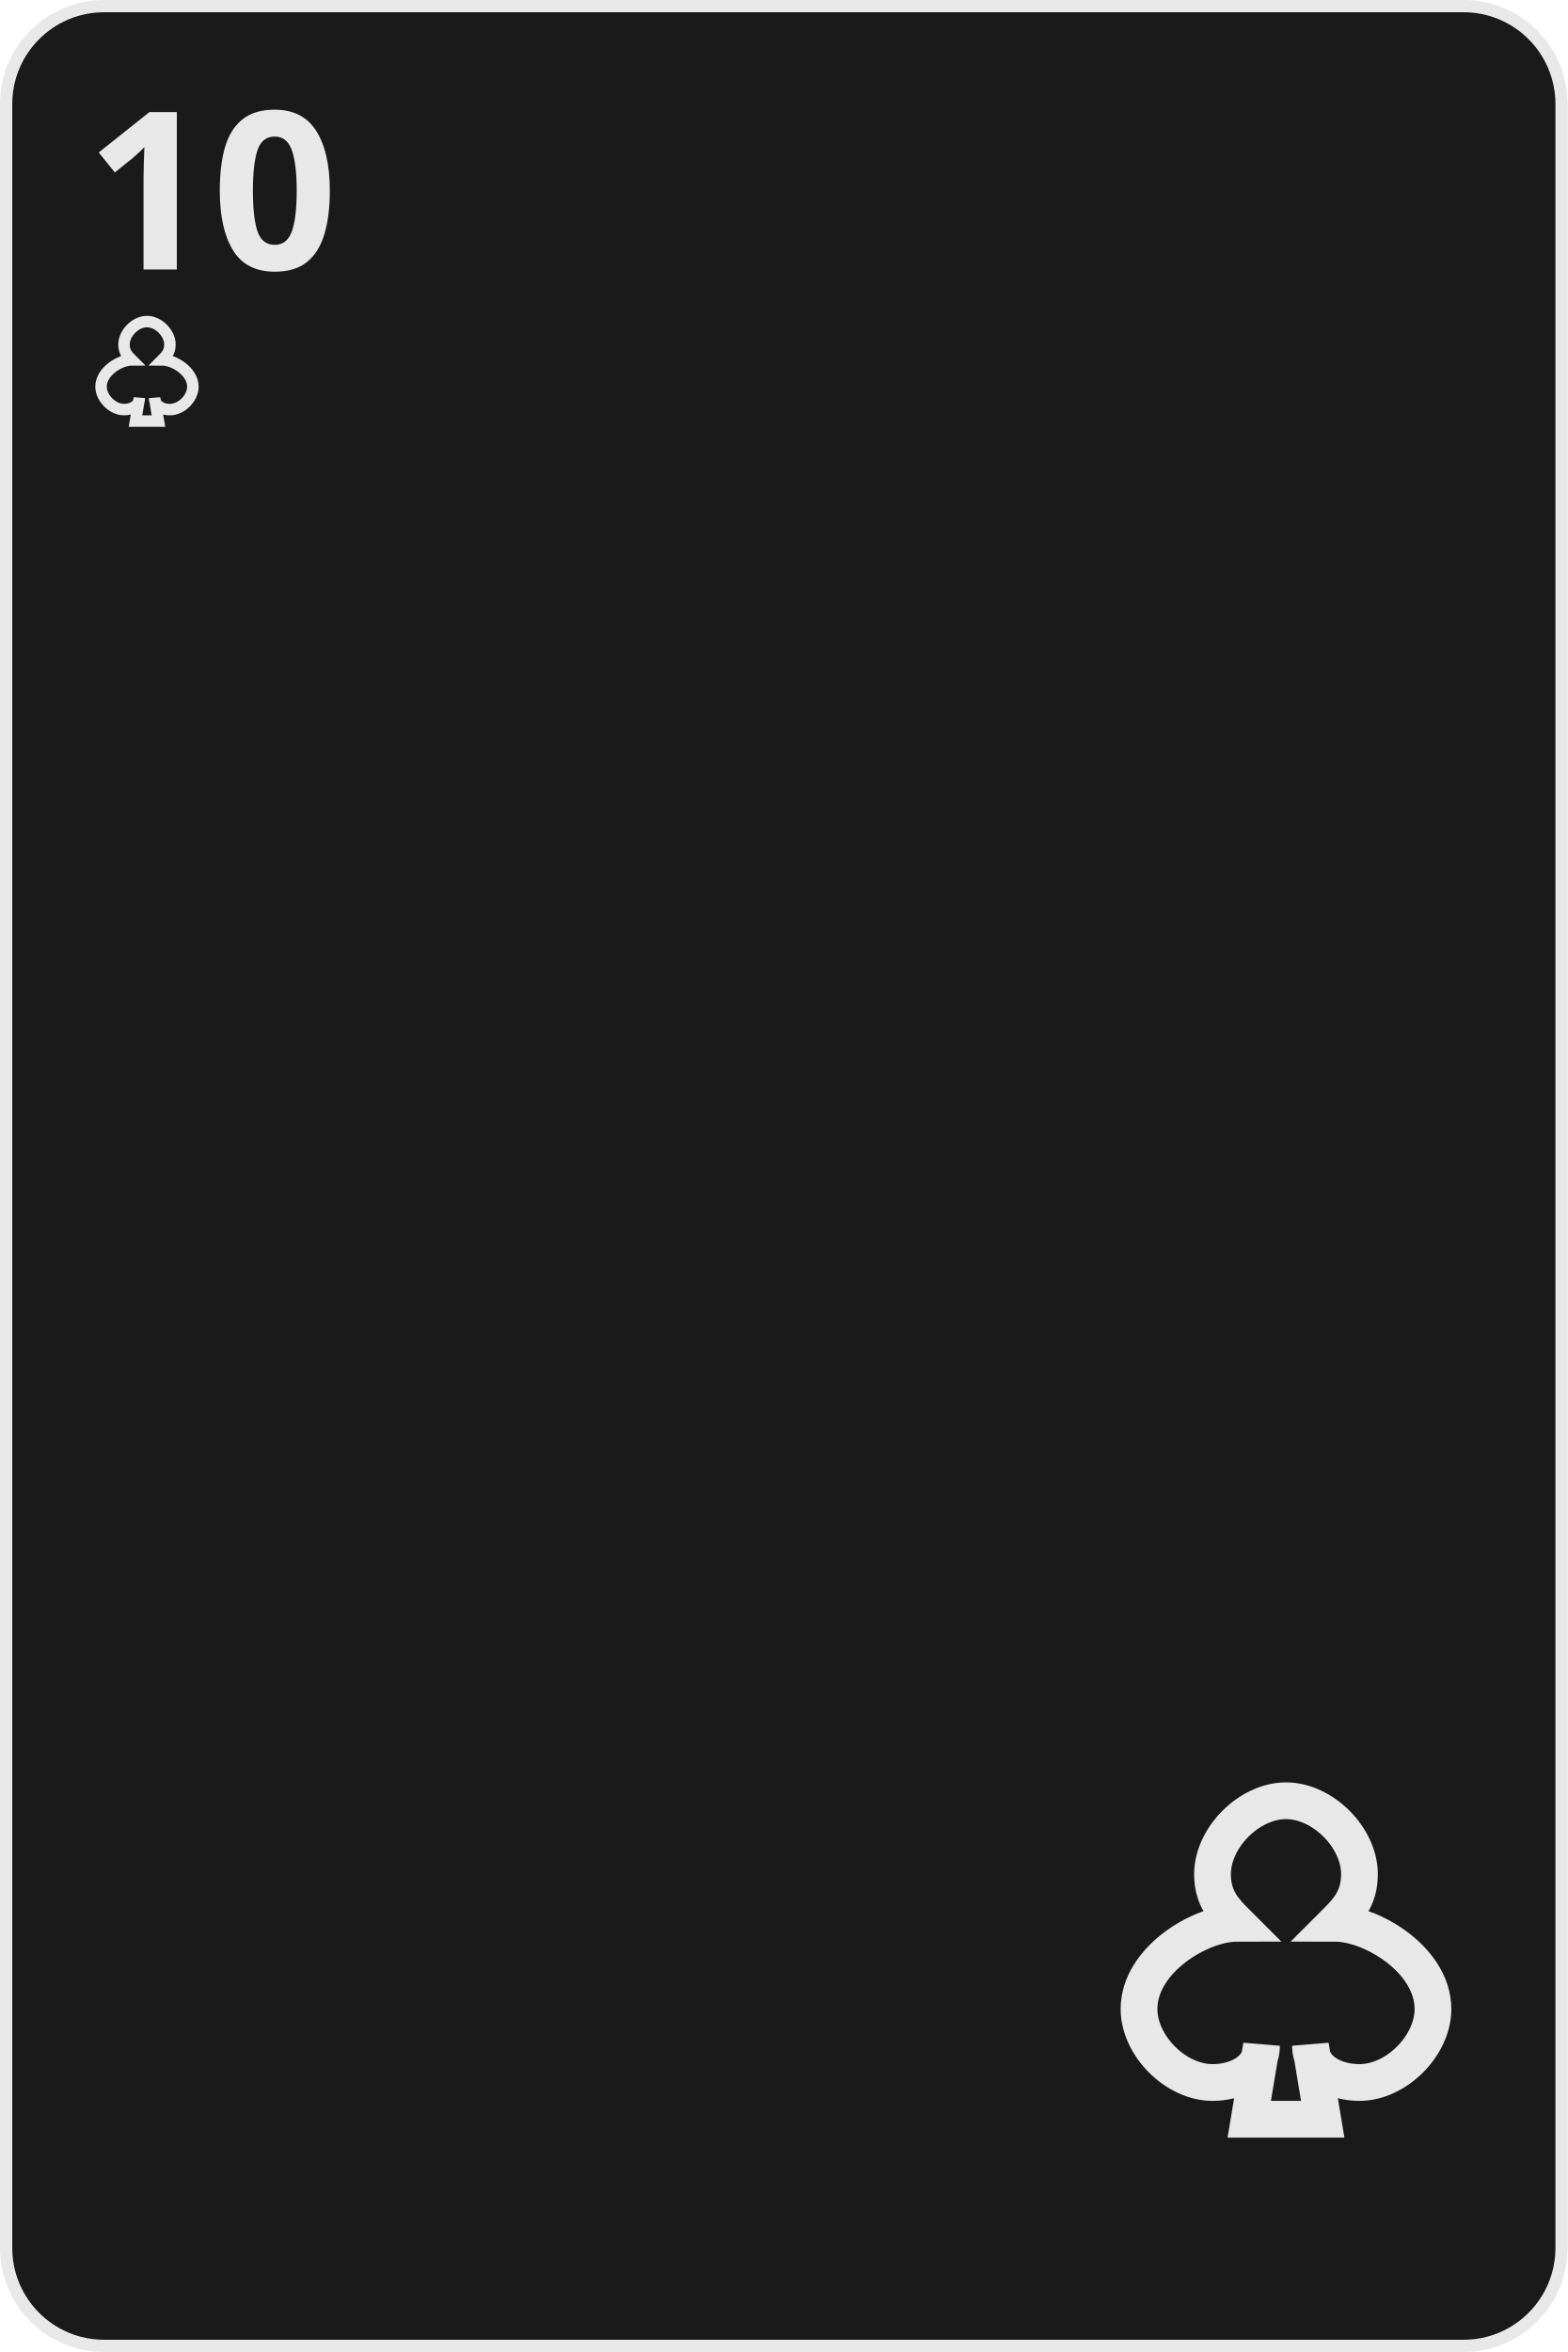
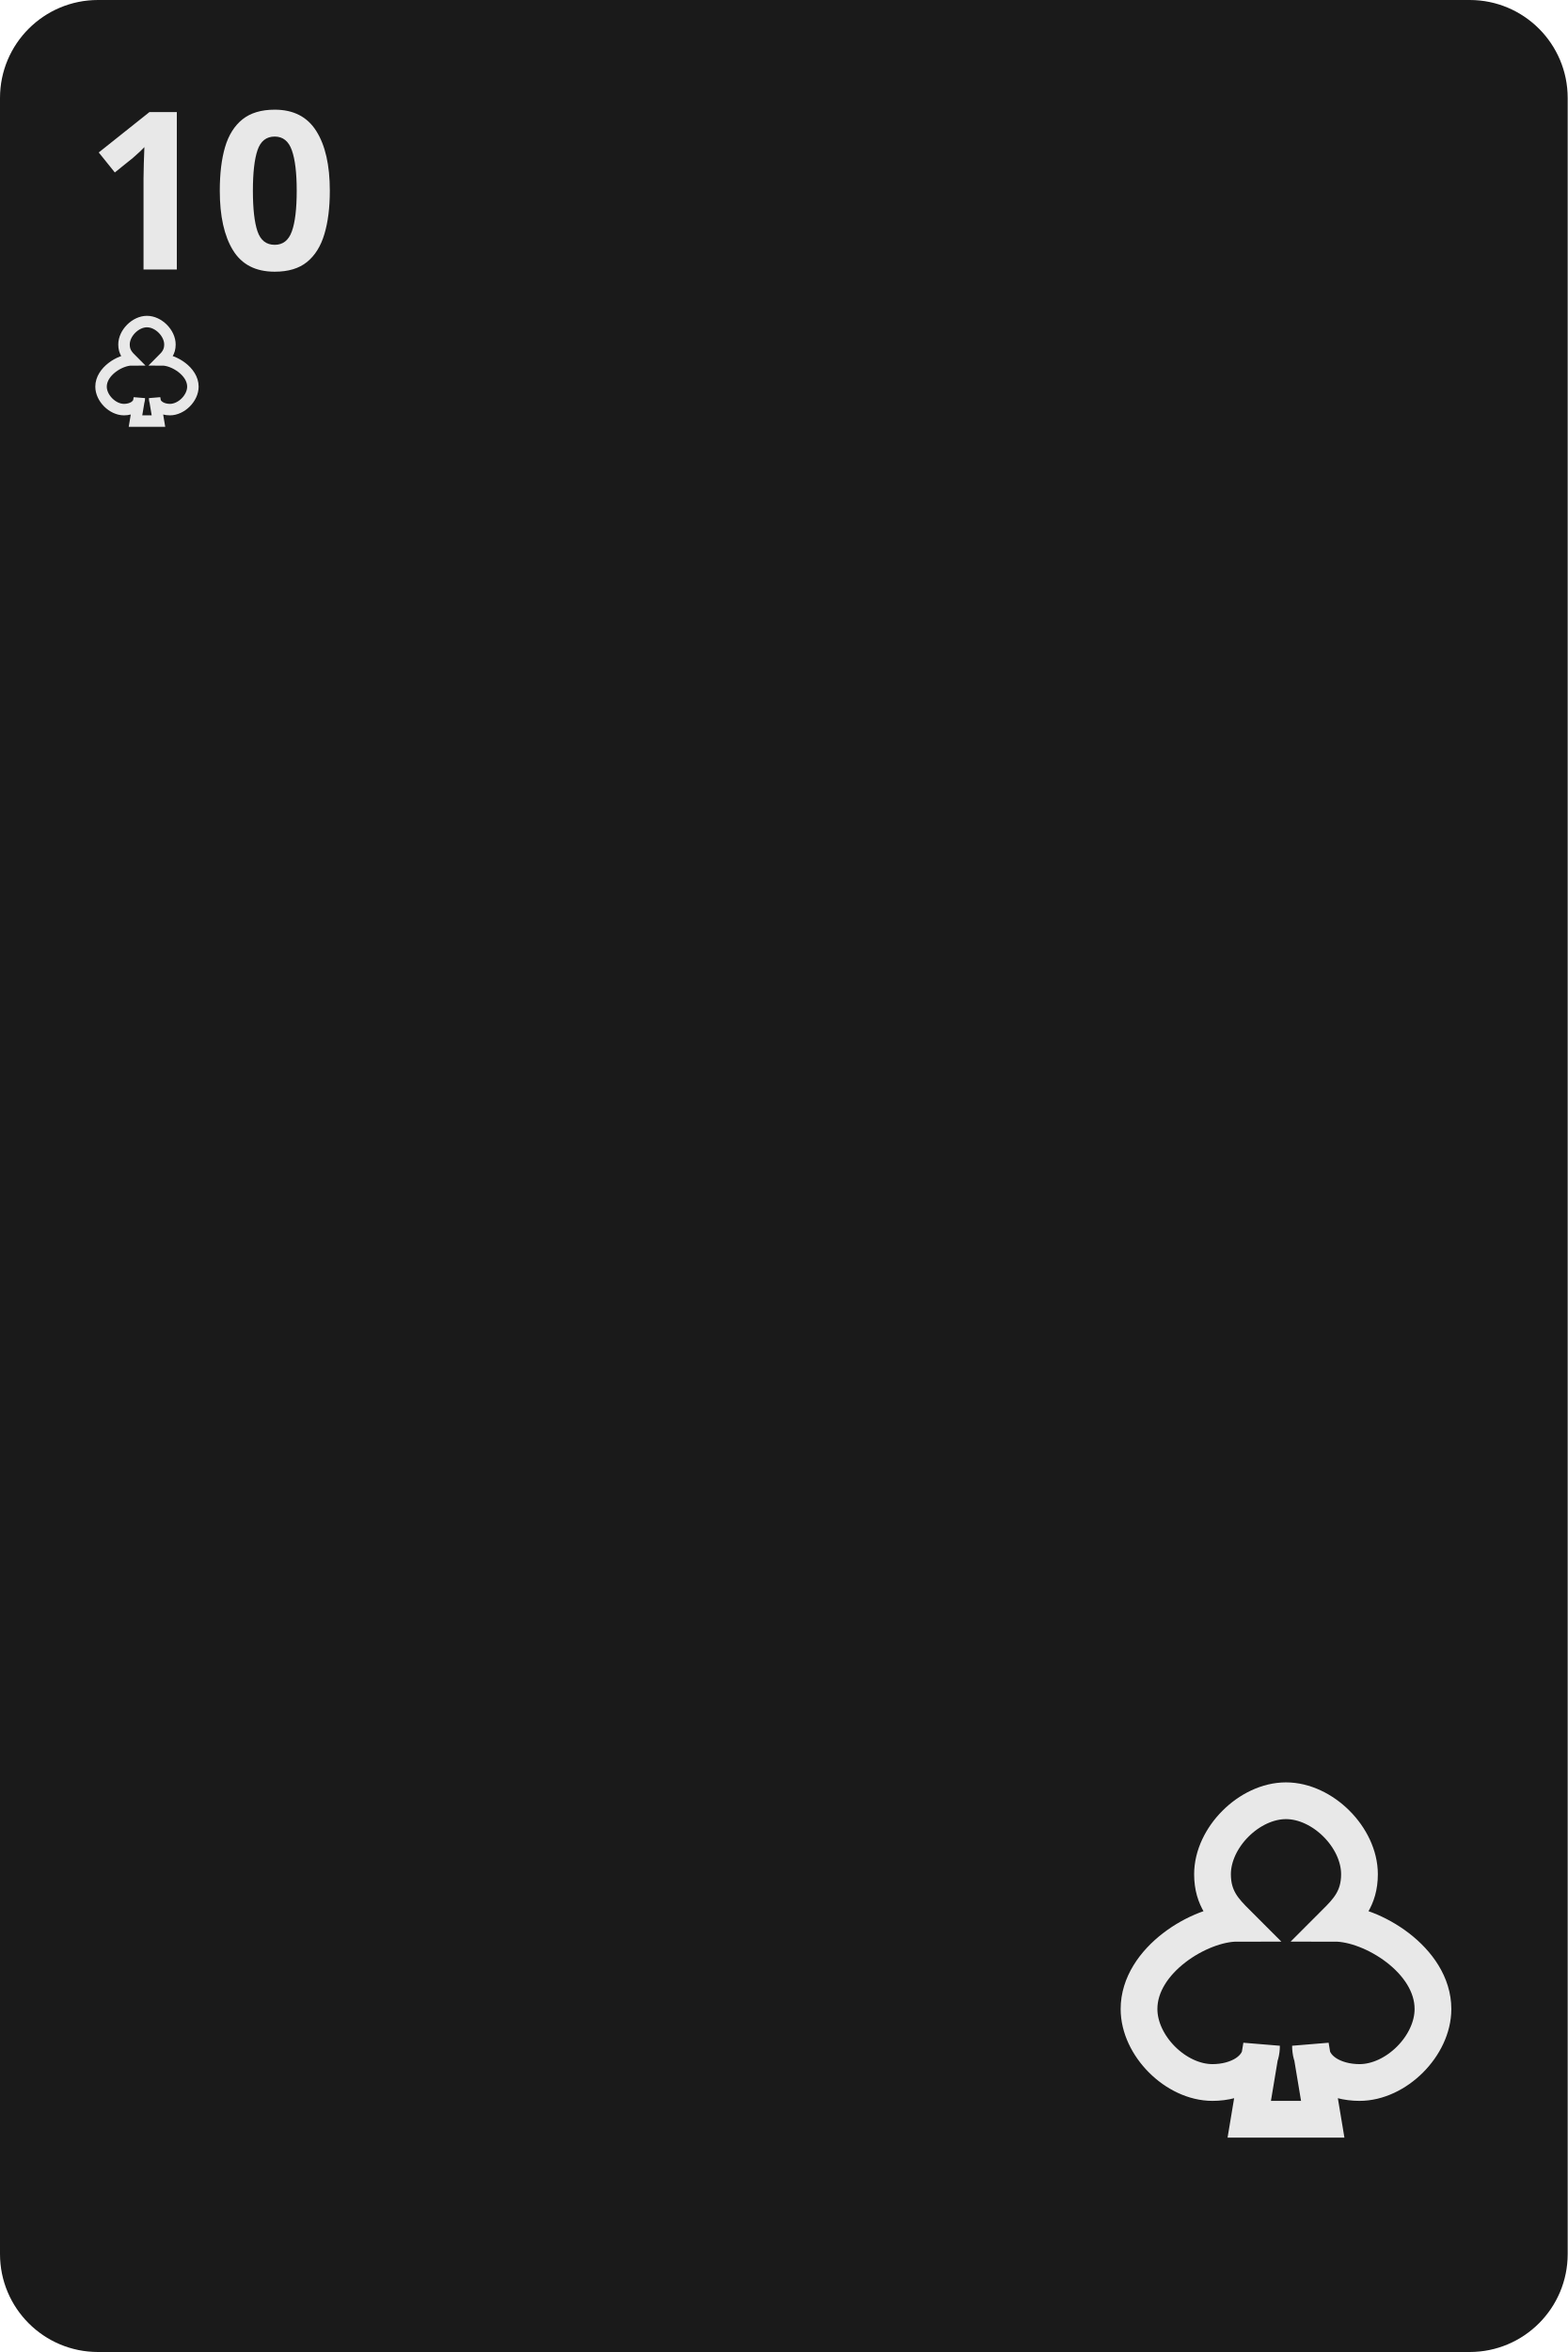
<svg xmlns="http://www.w3.org/2000/svg" width="256" height="384" viewBox="0 0 256 384">
-   <rect x="1" y="1" width="254" height="382" rx="16" ry="16" fill="#1a1a1a" stroke="#e8e8e8" stroke-width="2" />
+   <rect x="0" y="0" width="256" height="384" rx="16" ry="16" fill="#1a1a1a" />
  <text x="14" y="44" font-family="Fira Mono" font-size="36" font-weight="700" fill="#e8e8e8">10</text>
  <g transform="translate(14 50) scale(0.625)">
    <path d="M16,4 C 13,4 10,7 10,10 C 10,12 11,13 12,14 C 9,14 4,17 4,21 C 4,24 7,27 10,27 C 12,27 14,26 14,24 L 13,30 L 19,30 L 18,24 C 18,26 20,27 22,27 C 25,27 28,24 28,21 C 28,17 23,14 20,14 C 21,13 22,12 22,10 C 22,7 19,4 16,4 Z" fill="none" stroke="#e8e8e8" stroke-width="3" />
  </g>
  <g transform="translate(178 286) scale(2)">
    <path d="M16,4 C 13,4 10,7 10,10 C 10,12 11,13 12,14 C 9,14 4,17 4,21 C 4,24 7,27 10,27 C 12,27 14,26 14,24 L 13,30 L 19,30 L 18,24 C 18,26 20,27 22,27 C 25,27 28,24 28,21 C 28,17 23,14 20,14 C 21,13 22,12 22,10 C 22,7 19,4 16,4 Z" fill="none" stroke="#e8e8e8" stroke-width="3" />
  </g>
</svg>
